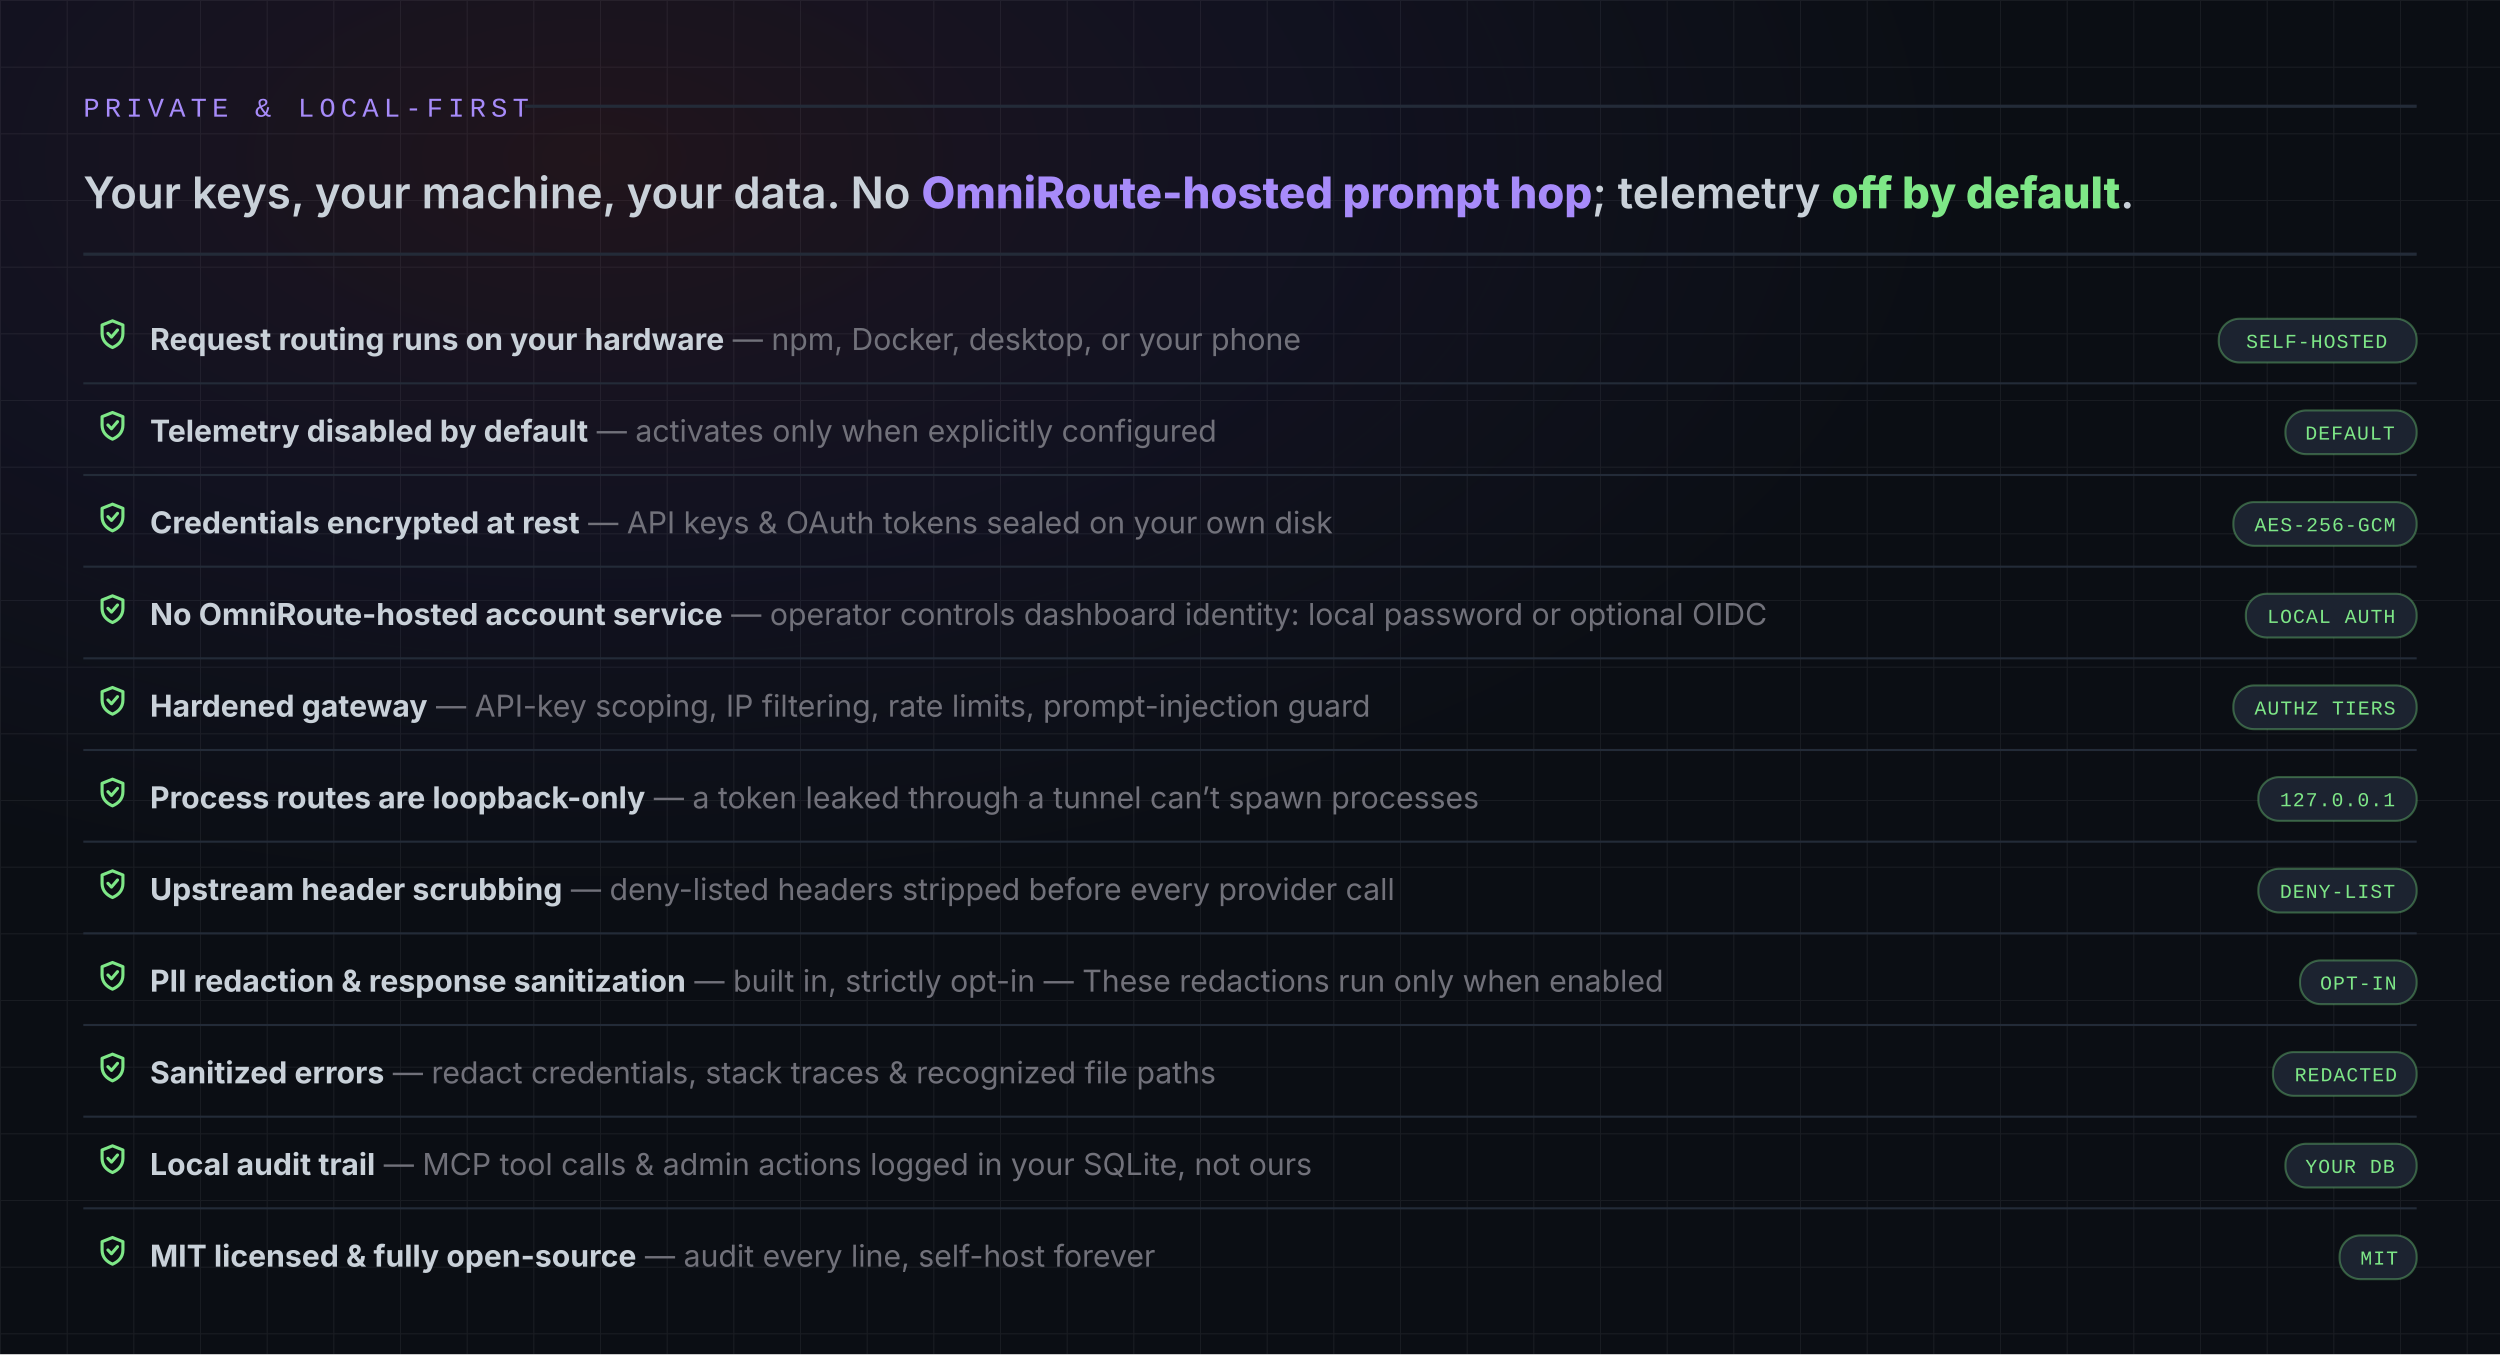
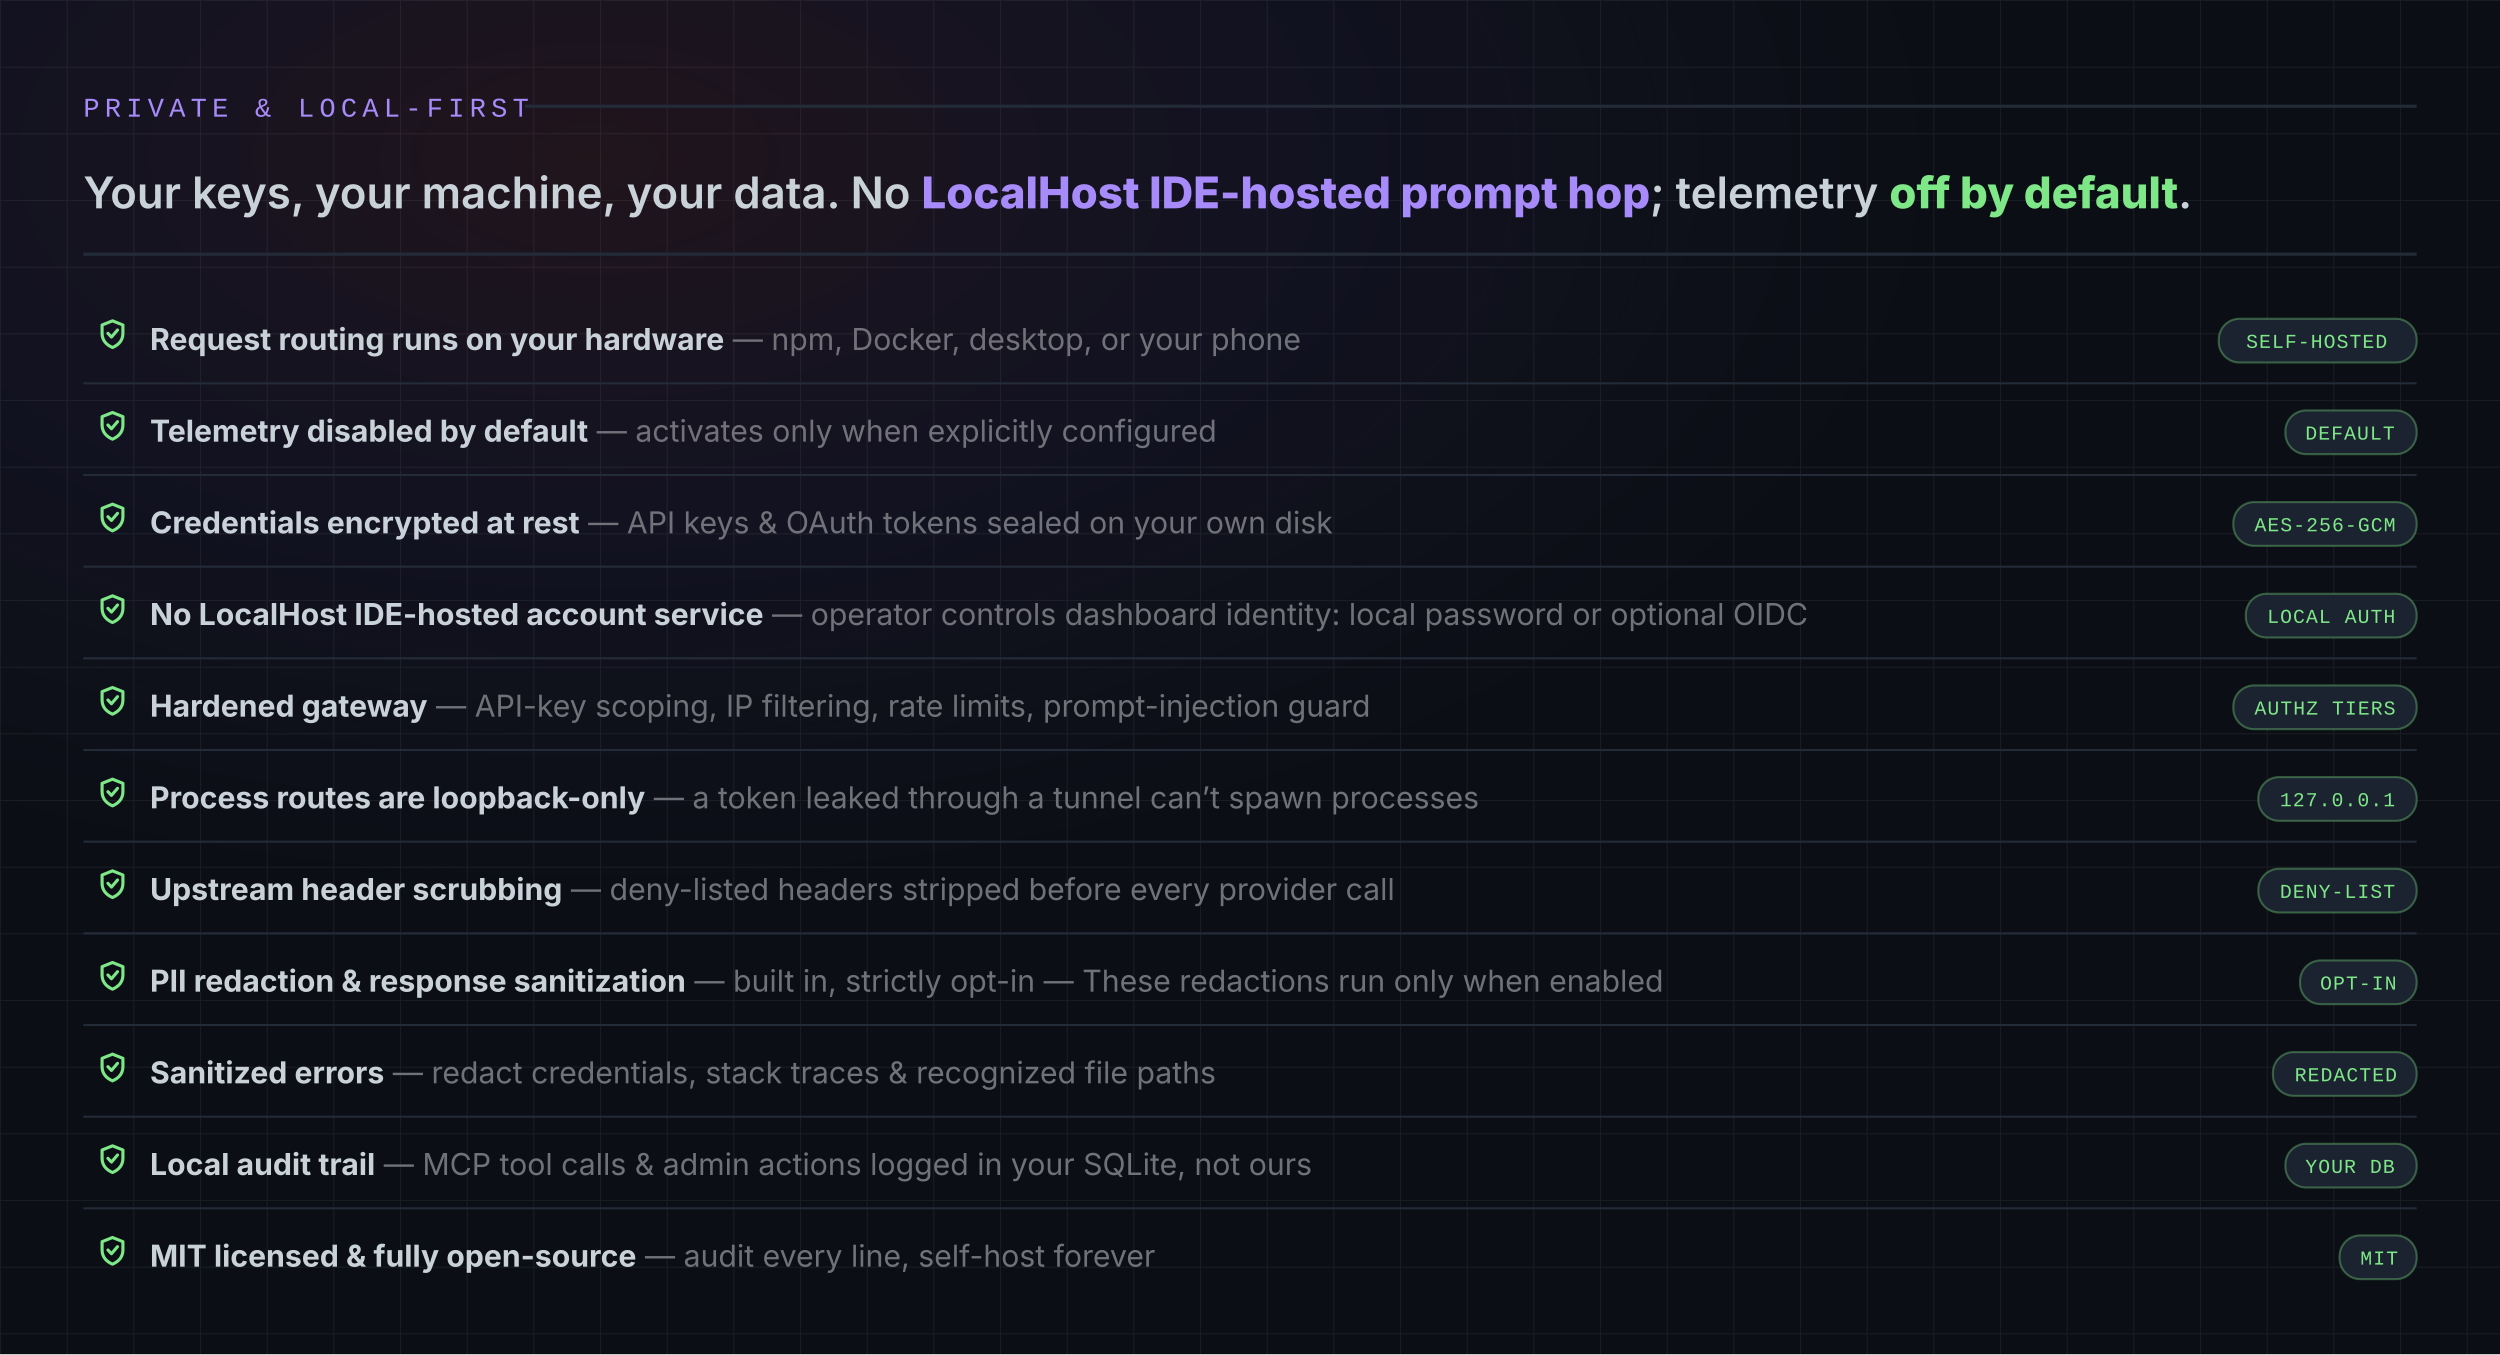
- <svg xmlns="http://www.w3.org/2000/svg" viewBox="0 0 1200 650" role="img" aria-label="Private and local-first: your keys, your machine, your data. OmniRoute adds no OmniRoute-hosted prompt-processing hop; telemetry is disabled by default. Request routing runs on your hardware via npm, Docker, desktop or phone. Credentials encrypted at rest with AES-256-GCM. No OmniRoute-hosted account service — the operator controls dashboard identity with a local password or optional OIDC. Hardened gateway with API-key scoping, IP filtering, rate limits and prompt-injection guard. Process-spawning routes are loopback-only so a leaked token cannot spawn processes. Upstream header scrubbing strips deny-listed headers before every provider call. PII redaction and response sanitization are available and run only when enabled. Sanitized errors redact credentials, stack traces and recognized filesystem paths. A local audit trail logs MCP tool calls and admin actions in your own SQLite. MIT licensed and fully open-source — audit every line, self-host forever.">
+ <svg xmlns="http://www.w3.org/2000/svg" viewBox="0 0 1200 650" role="img" aria-label="Private and local-first: your keys, your machine, your data. LocalHost IDE adds no LocalHost IDE-hosted prompt-processing hop; telemetry is disabled by default. Request routing runs on your hardware via npm, Docker, desktop or phone. Credentials encrypted at rest with AES-256-GCM. No LocalHost IDE-hosted account service — the operator controls dashboard identity with a local password or optional OIDC. Hardened gateway with API-key scoping, IP filtering, rate limits and prompt-injection guard. Process-spawning routes are loopback-only so a leaked token cannot spawn processes. Upstream header scrubbing strips deny-listed headers before every provider call. PII redaction and response sanitization are available and run only when enabled. Sanitized errors redact credentials, stack traces and recognized filesystem paths. A local audit trail logs MCP tool calls and admin actions in your own SQLite. MIT licensed and fully open-source — audit every line, self-host forever.">
  <defs>
    <pattern id="gridPaperL" width="32" height="32" patternUnits="userSpaceOnUse">
      <path d="M 32 0 L 0 0 0 32" fill="none" stroke="#ffffff" stroke-opacity="0.06" stroke-width="1" />
    </pattern>
    <radialGradient id="bgGlowL" cx="24%" cy="12%" r="55%">
      <stop offset="0%" stop-color="#e54d5e" stop-opacity="0.10" />
      <stop offset="55%" stop-color="#8b5cf6" stop-opacity="0.05" />
      <stop offset="100%" stop-color="#6366f1" stop-opacity="0" />
    </radialGradient>
  </defs>
  <rect width="1200" height="650" fill="#0b0e14" />
  <rect width="1200" height="650" fill="url(#gridPaperL)" />
  <rect width="1200" height="650" fill="url(#bgGlowL)" />
  <text x="40" y="56" font-family="Consolas, 'Courier New', monospace" font-size="13" letter-spacing="2.5" fill="#a78bfa">PRIVATE &amp; LOCAL-FIRST</text>
  <line x1="252" y1="51" x2="1160" y2="51" stroke="#232b38" stroke-width="1.5" />
-   <text x="40" y="100" font-family="Inter, 'Segoe UI', Arial, Helvetica, system-ui, sans-serif" font-size="21" font-weight="600" fill="#c9d1d9">Your keys, your machine, your data. No <tspan fill="#a78bfa" font-weight="800">OmniRoute-hosted prompt hop</tspan>; telemetry <tspan fill="#7ee787" font-weight="800">off by default</tspan>.</text>
+   <text x="40" y="100" font-family="Inter, 'Segoe UI', Arial, Helvetica, system-ui, sans-serif" font-size="21" font-weight="600" fill="#c9d1d9">Your keys, your machine, your data. No <tspan fill="#a78bfa" font-weight="800">LocalHost IDE-hosted prompt hop</tspan>; telemetry <tspan fill="#7ee787" font-weight="800">off by default</tspan>.</text>
  <line x1="40" y1="122" x2="1160" y2="122" stroke="#232b38" stroke-width="1.5" />
  <rect x="40" y="140" width="1120" height="44" fill="#7ee787" opacity="0">
    <animate attributeName="y" calcMode="discrete" values="140;184;228;272;316;360;404;448;492;536;580" keyTimes="0;0.091;0.182;0.273;0.364;0.455;0.545;0.636;0.727;0.818;0.909" dur="16s" repeatCount="indefinite" />
    <animate attributeName="opacity" values="0;0.05;0.05;0" keyTimes="0;0.015;0.985;1" dur="16s" repeatCount="indefinite" />
  </rect>
  <g transform="translate(48,154)" stroke="#7ee787" stroke-width="1.5" fill="none" stroke-linecap="round" stroke-linejoin="round">
    <path d="M 6,0 L 11,2 L 11,6 C 11,9.5 8.8,11.6 6,12.8 C 3.2,11.6 1,9.5 1,6 L 1,2 Z" />
    <path d="M 3.8,6 L 5.5,7.8 L 8.4,4.4" />
  </g>
  <text x="72" y="168" font-family="Inter, 'Segoe UI', Arial, Helvetica, system-ui, sans-serif" font-size="14.5" fill="#71717a">
    <tspan font-weight="700" fill="#c9d1d9">Request routing runs on your hardware</tspan> — npm, Docker, desktop, or your phone</text>
  <rect x="1065" y="153" width="95" height="21" rx="10" fill="#1c2330" stroke="#7ee787" stroke-opacity="0.35" stroke-width="1" />
  <text x="1112" y="167" text-anchor="middle" font-family="Consolas, 'Courier New', monospace" font-size="9.5" letter-spacing="0.5" fill="#7ee787">SELF-HOSTED</text>
  <line x1="40" y1="184" x2="1160" y2="184" stroke="#232b38" stroke-width="1" />
  <g transform="translate(48,198)" stroke="#7ee787" stroke-width="1.5" fill="none" stroke-linecap="round" stroke-linejoin="round">
    <path d="M 6,0 L 11,2 L 11,6 C 11,9.5 8.8,11.6 6,12.8 C 3.2,11.6 1,9.5 1,6 L 1,2 Z" />
    <path d="M 3.8,6 L 5.5,7.8 L 8.4,4.4" />
  </g>
  <text x="72" y="212" font-family="Inter, 'Segoe UI', Arial, Helvetica, system-ui, sans-serif" font-size="14.5" fill="#71717a">
    <tspan font-weight="700" fill="#c9d1d9">Telemetry disabled by default</tspan> — activates only when explicitly configured</text>
  <rect x="1097" y="197" width="63" height="21" rx="10" fill="#1c2330" stroke="#7ee787" stroke-opacity="0.35" stroke-width="1" />
  <text x="1128" y="211" text-anchor="middle" font-family="Consolas, 'Courier New', monospace" font-size="9.5" letter-spacing="0.5" fill="#7ee787">DEFAULT</text>
  <line x1="40" y1="228" x2="1160" y2="228" stroke="#232b38" stroke-width="1" />
  <g transform="translate(48,242)" stroke="#7ee787" stroke-width="1.5" fill="none" stroke-linecap="round" stroke-linejoin="round">
    <path d="M 6,0 L 11,2 L 11,6 C 11,9.5 8.8,11.6 6,12.8 C 3.2,11.6 1,9.5 1,6 L 1,2 Z" />
    <path d="M 3.8,6 L 5.5,7.8 L 8.4,4.4" />
  </g>
  <text x="72" y="256" font-family="Inter, 'Segoe UI', Arial, Helvetica, system-ui, sans-serif" font-size="14.5" fill="#71717a">
    <tspan font-weight="700" fill="#c9d1d9">Credentials encrypted at rest</tspan> — API keys &amp; OAuth tokens sealed on your own disk</text>
  <rect x="1072" y="241" width="88" height="21" rx="10" fill="#1c2330" stroke="#7ee787" stroke-opacity="0.35" stroke-width="1" />
  <text x="1116" y="255" text-anchor="middle" font-family="Consolas, 'Courier New', monospace" font-size="9.5" letter-spacing="0.5" fill="#7ee787">AES-256-GCM</text>
  <line x1="40" y1="272" x2="1160" y2="272" stroke="#232b38" stroke-width="1" />
  <g transform="translate(48,286)" stroke="#7ee787" stroke-width="1.5" fill="none" stroke-linecap="round" stroke-linejoin="round">
    <path d="M 6,0 L 11,2 L 11,6 C 11,9.5 8.8,11.6 6,12.8 C 3.2,11.6 1,9.5 1,6 L 1,2 Z" />
    <path d="M 3.8,6 L 5.5,7.8 L 8.4,4.4" />
  </g>
  <text x="72" y="300" font-family="Inter, 'Segoe UI', Arial, Helvetica, system-ui, sans-serif" font-size="14.5" fill="#71717a">
-     <tspan font-weight="700" fill="#c9d1d9">No OmniRoute-hosted account service</tspan> — operator controls dashboard identity: local password or optional OIDC</text>
+     <tspan font-weight="700" fill="#c9d1d9">No LocalHost IDE-hosted account service</tspan> — operator controls dashboard identity: local password or optional OIDC</text>
  <rect x="1078" y="285" width="82" height="21" rx="10" fill="#1c2330" stroke="#7ee787" stroke-opacity="0.35" stroke-width="1" />
  <text x="1119" y="299" text-anchor="middle" font-family="Consolas, 'Courier New', monospace" font-size="9.5" letter-spacing="0.5" fill="#7ee787">LOCAL AUTH</text>
  <line x1="40" y1="316" x2="1160" y2="316" stroke="#232b38" stroke-width="1" />
  <g transform="translate(48,330)" stroke="#7ee787" stroke-width="1.5" fill="none" stroke-linecap="round" stroke-linejoin="round">
    <path d="M 6,0 L 11,2 L 11,6 C 11,9.5 8.8,11.6 6,12.8 C 3.2,11.6 1,9.5 1,6 L 1,2 Z" />
    <path d="M 3.8,6 L 5.5,7.8 L 8.4,4.4" />
  </g>
  <text x="72" y="344" font-family="Inter, 'Segoe UI', Arial, Helvetica, system-ui, sans-serif" font-size="14.5" fill="#71717a">
    <tspan font-weight="700" fill="#c9d1d9">Hardened gateway</tspan> — API-key scoping, IP filtering, rate limits, prompt-injection guard</text>
  <rect x="1072" y="329" width="88" height="21" rx="10" fill="#1c2330" stroke="#7ee787" stroke-opacity="0.35" stroke-width="1" />
  <text x="1116" y="343" text-anchor="middle" font-family="Consolas, 'Courier New', monospace" font-size="9.5" letter-spacing="0.5" fill="#7ee787">AUTHZ TIERS</text>
  <line x1="40" y1="360" x2="1160" y2="360" stroke="#232b38" stroke-width="1" />
  <g transform="translate(48,374)" stroke="#7ee787" stroke-width="1.5" fill="none" stroke-linecap="round" stroke-linejoin="round">
    <path d="M 6,0 L 11,2 L 11,6 C 11,9.5 8.8,11.6 6,12.8 C 3.2,11.6 1,9.5 1,6 L 1,2 Z" />
    <path d="M 3.8,6 L 5.5,7.8 L 8.4,4.4" />
  </g>
  <text x="72" y="388" font-family="Inter, 'Segoe UI', Arial, Helvetica, system-ui, sans-serif" font-size="14.5" fill="#71717a">
    <tspan font-weight="700" fill="#c9d1d9">Process routes are loopback-only</tspan> — a token leaked through a tunnel can’t spawn processes</text>
  <rect x="1084" y="373" width="76" height="21" rx="10" fill="#1c2330" stroke="#7ee787" stroke-opacity="0.35" stroke-width="1" />
  <text x="1122" y="387" text-anchor="middle" font-family="Consolas, 'Courier New', monospace" font-size="9.5" letter-spacing="0.5" fill="#7ee787">127.0.0.1</text>
  <line x1="40" y1="404" x2="1160" y2="404" stroke="#232b38" stroke-width="1" />
  <g transform="translate(48,418)" stroke="#7ee787" stroke-width="1.5" fill="none" stroke-linecap="round" stroke-linejoin="round">
    <path d="M 6,0 L 11,2 L 11,6 C 11,9.5 8.8,11.6 6,12.8 C 3.2,11.6 1,9.5 1,6 L 1,2 Z" />
    <path d="M 3.8,6 L 5.5,7.8 L 8.4,4.4" />
  </g>
  <text x="72" y="432" font-family="Inter, 'Segoe UI', Arial, Helvetica, system-ui, sans-serif" font-size="14.5" fill="#71717a">
    <tspan font-weight="700" fill="#c9d1d9">Upstream header scrubbing</tspan> — deny-listed headers stripped before every provider call</text>
  <rect x="1084" y="417" width="76" height="21" rx="10" fill="#1c2330" stroke="#7ee787" stroke-opacity="0.35" stroke-width="1" />
  <text x="1122" y="431" text-anchor="middle" font-family="Consolas, 'Courier New', monospace" font-size="9.5" letter-spacing="0.5" fill="#7ee787">DENY-LIST</text>
  <line x1="40" y1="448" x2="1160" y2="448" stroke="#232b38" stroke-width="1" />
  <g transform="translate(48,462)" stroke="#7ee787" stroke-width="1.5" fill="none" stroke-linecap="round" stroke-linejoin="round">
    <path d="M 6,0 L 11,2 L 11,6 C 11,9.5 8.8,11.6 6,12.8 C 3.2,11.6 1,9.5 1,6 L 1,2 Z" />
    <path d="M 3.8,6 L 5.5,7.8 L 8.4,4.4" />
  </g>
  <text x="72" y="476" font-family="Inter, 'Segoe UI', Arial, Helvetica, system-ui, sans-serif" font-size="14.5" fill="#71717a">
    <tspan font-weight="700" fill="#c9d1d9">PII redaction &amp; response sanitization</tspan> — built in, strictly opt-in — These redactions run only when enabled</text>
  <rect x="1104" y="461" width="56" height="21" rx="10" fill="#1c2330" stroke="#7ee787" stroke-opacity="0.35" stroke-width="1" />
  <text x="1132" y="475" text-anchor="middle" font-family="Consolas, 'Courier New', monospace" font-size="9.5" letter-spacing="0.5" fill="#7ee787">OPT-IN</text>
  <line x1="40" y1="492" x2="1160" y2="492" stroke="#232b38" stroke-width="1" />
  <g transform="translate(48,506)" stroke="#7ee787" stroke-width="1.5" fill="none" stroke-linecap="round" stroke-linejoin="round">
    <path d="M 6,0 L 11,2 L 11,6 C 11,9.5 8.8,11.6 6,12.8 C 3.2,11.6 1,9.5 1,6 L 1,2 Z" />
    <path d="M 3.8,6 L 5.5,7.8 L 8.4,4.4" />
  </g>
  <text x="72" y="520" font-family="Inter, 'Segoe UI', Arial, Helvetica, system-ui, sans-serif" font-size="14.5" fill="#71717a">
    <tspan font-weight="700" fill="#c9d1d9">Sanitized errors</tspan> — redact credentials, stack traces &amp; recognized file paths</text>
  <rect x="1091" y="505" width="69" height="21" rx="10" fill="#1c2330" stroke="#7ee787" stroke-opacity="0.35" stroke-width="1" />
  <text x="1126" y="519" text-anchor="middle" font-family="Consolas, 'Courier New', monospace" font-size="9.5" letter-spacing="0.5" fill="#7ee787">REDACTED</text>
  <line x1="40" y1="536" x2="1160" y2="536" stroke="#232b38" stroke-width="1" />
  <g transform="translate(48,550)" stroke="#7ee787" stroke-width="1.5" fill="none" stroke-linecap="round" stroke-linejoin="round">
    <path d="M 6,0 L 11,2 L 11,6 C 11,9.5 8.8,11.6 6,12.8 C 3.2,11.6 1,9.5 1,6 L 1,2 Z" />
    <path d="M 3.8,6 L 5.5,7.8 L 8.4,4.4" />
  </g>
  <text x="72" y="564" font-family="Inter, 'Segoe UI', Arial, Helvetica, system-ui, sans-serif" font-size="14.5" fill="#71717a">
    <tspan font-weight="700" fill="#c9d1d9">Local audit trail</tspan> — MCP tool calls &amp; admin actions logged in your SQLite, not ours</text>
  <rect x="1097" y="549" width="63" height="21" rx="10" fill="#1c2330" stroke="#7ee787" stroke-opacity="0.35" stroke-width="1" />
  <text x="1128" y="563" text-anchor="middle" font-family="Consolas, 'Courier New', monospace" font-size="9.5" letter-spacing="0.5" fill="#7ee787">YOUR DB</text>
  <line x1="40" y1="580" x2="1160" y2="580" stroke="#232b38" stroke-width="1" />
  <g transform="translate(48,594)" stroke="#7ee787" stroke-width="1.5" fill="none" stroke-linecap="round" stroke-linejoin="round">
    <path d="M 6,0 L 11,2 L 11,6 C 11,9.5 8.8,11.6 6,12.8 C 3.2,11.6 1,9.5 1,6 L 1,2 Z" />
    <path d="M 3.8,6 L 5.5,7.8 L 8.4,4.4" />
  </g>
  <text x="72" y="608" font-family="Inter, 'Segoe UI', Arial, Helvetica, system-ui, sans-serif" font-size="14.5" fill="#71717a">
    <tspan font-weight="700" fill="#c9d1d9">MIT licensed &amp; fully open-source</tspan> — audit every line, self-host forever</text>
  <rect x="1123" y="593" width="37" height="21" rx="10" fill="#1c2330" stroke="#7ee787" stroke-opacity="0.35" stroke-width="1" />
  <text x="1142" y="607" text-anchor="middle" font-family="Consolas, 'Courier New', monospace" font-size="9.5" letter-spacing="0.5" fill="#7ee787">MIT</text>
</svg>
